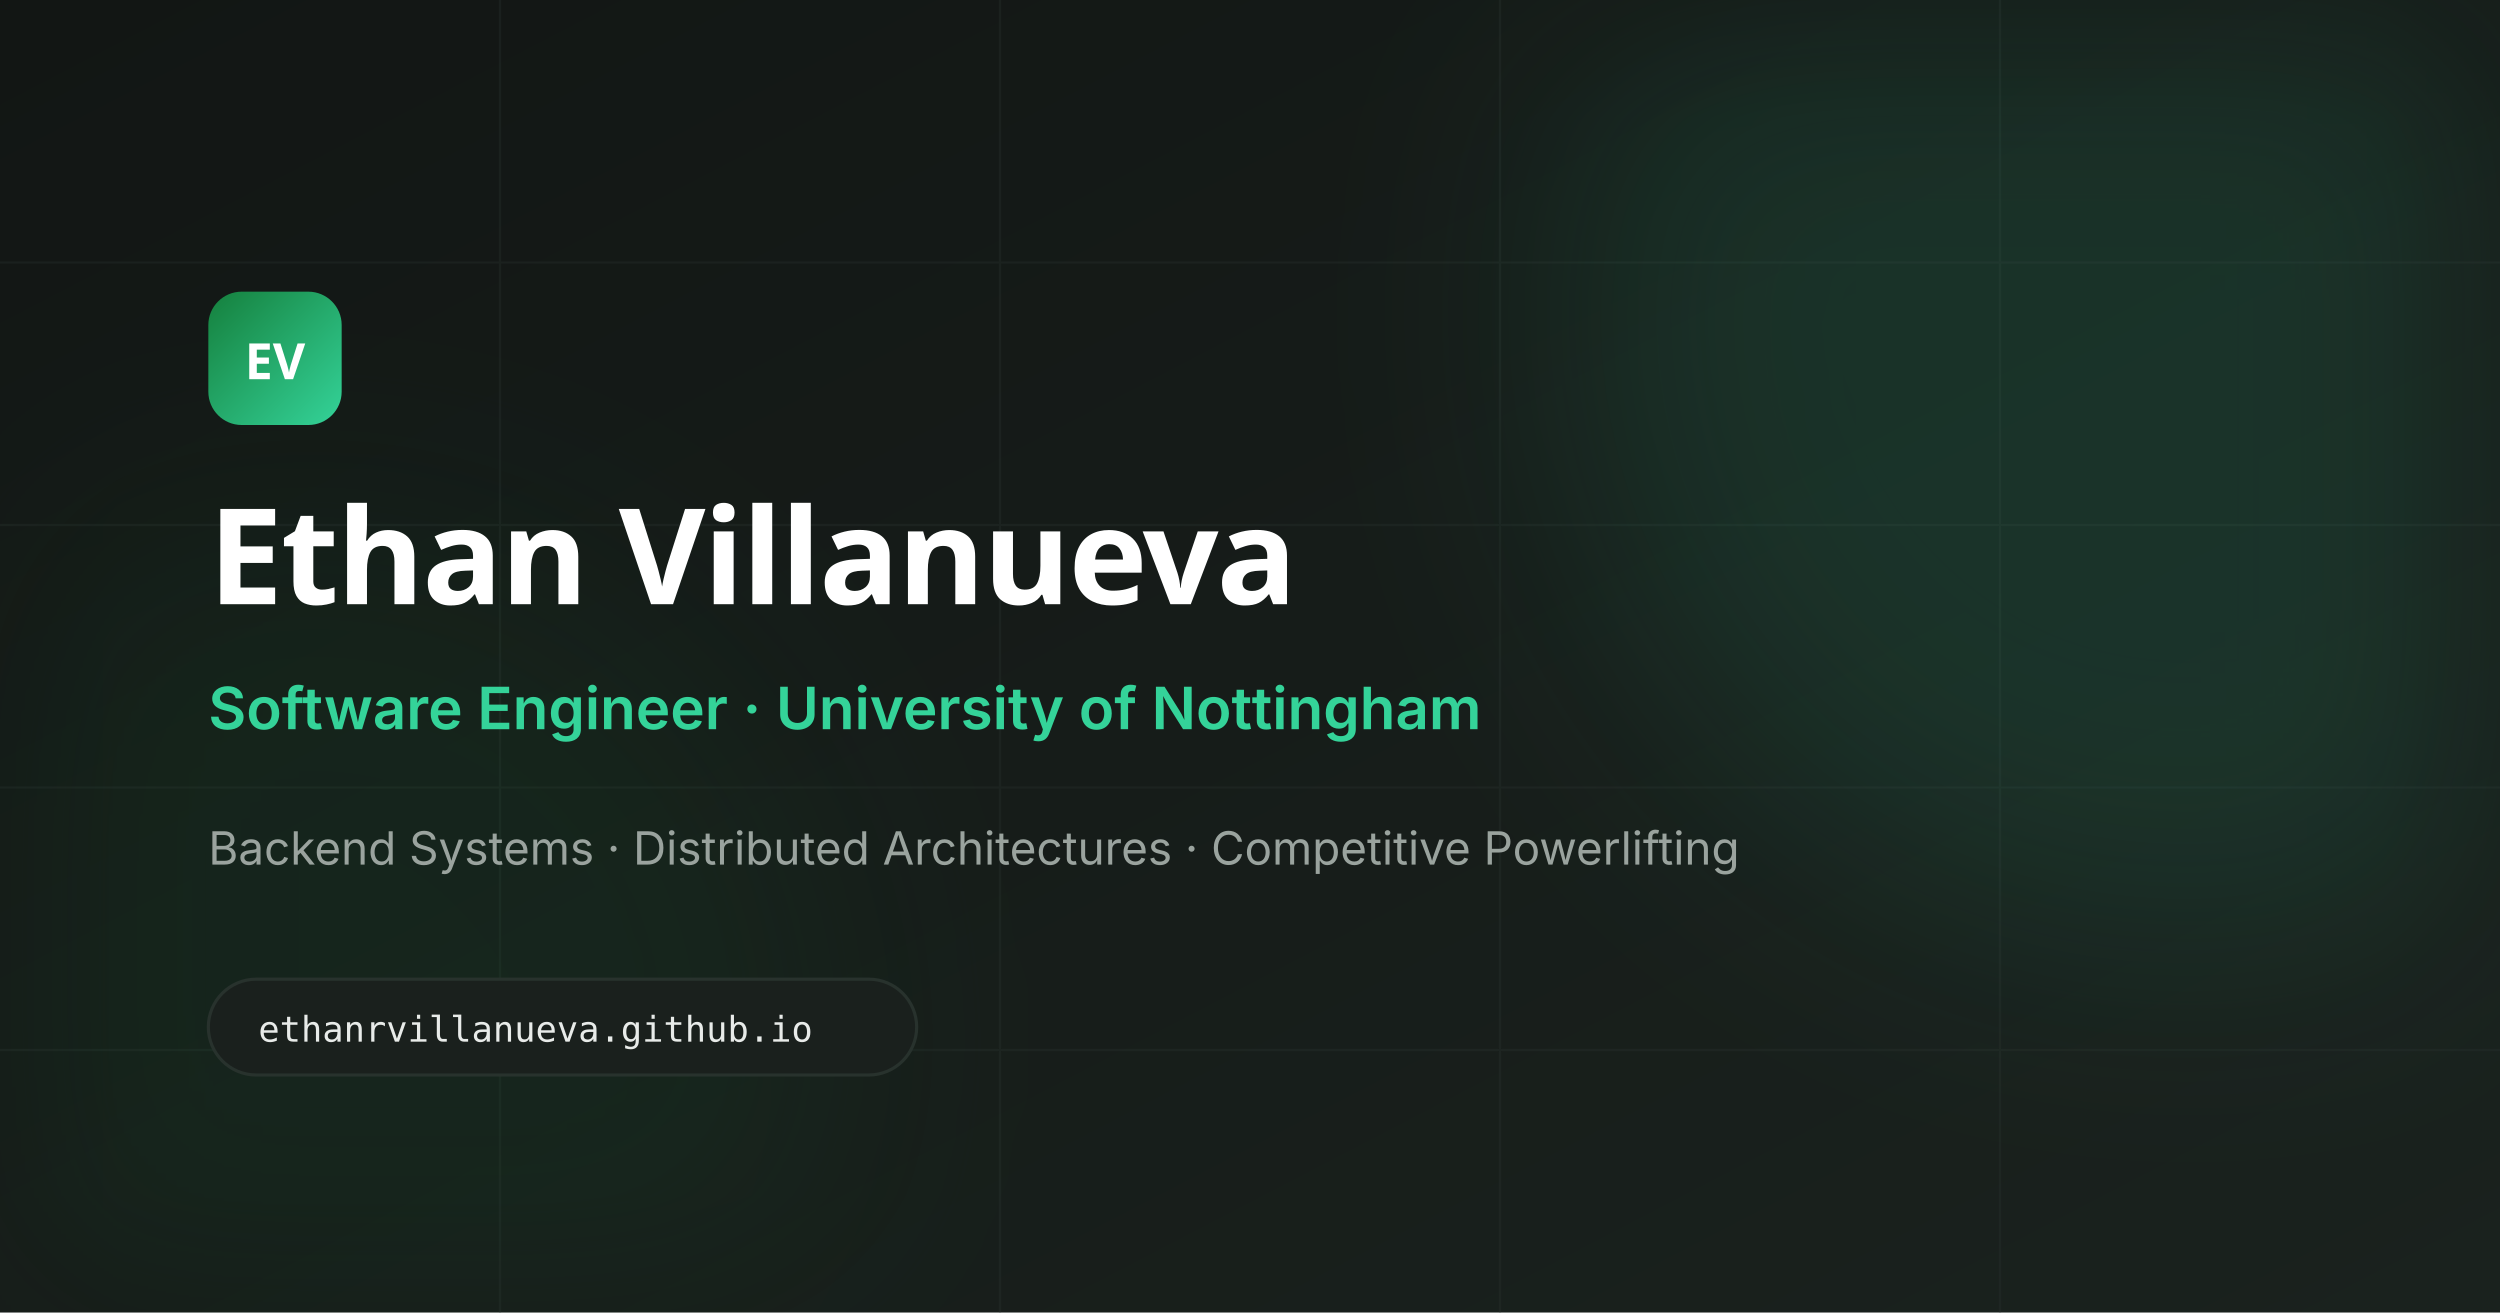
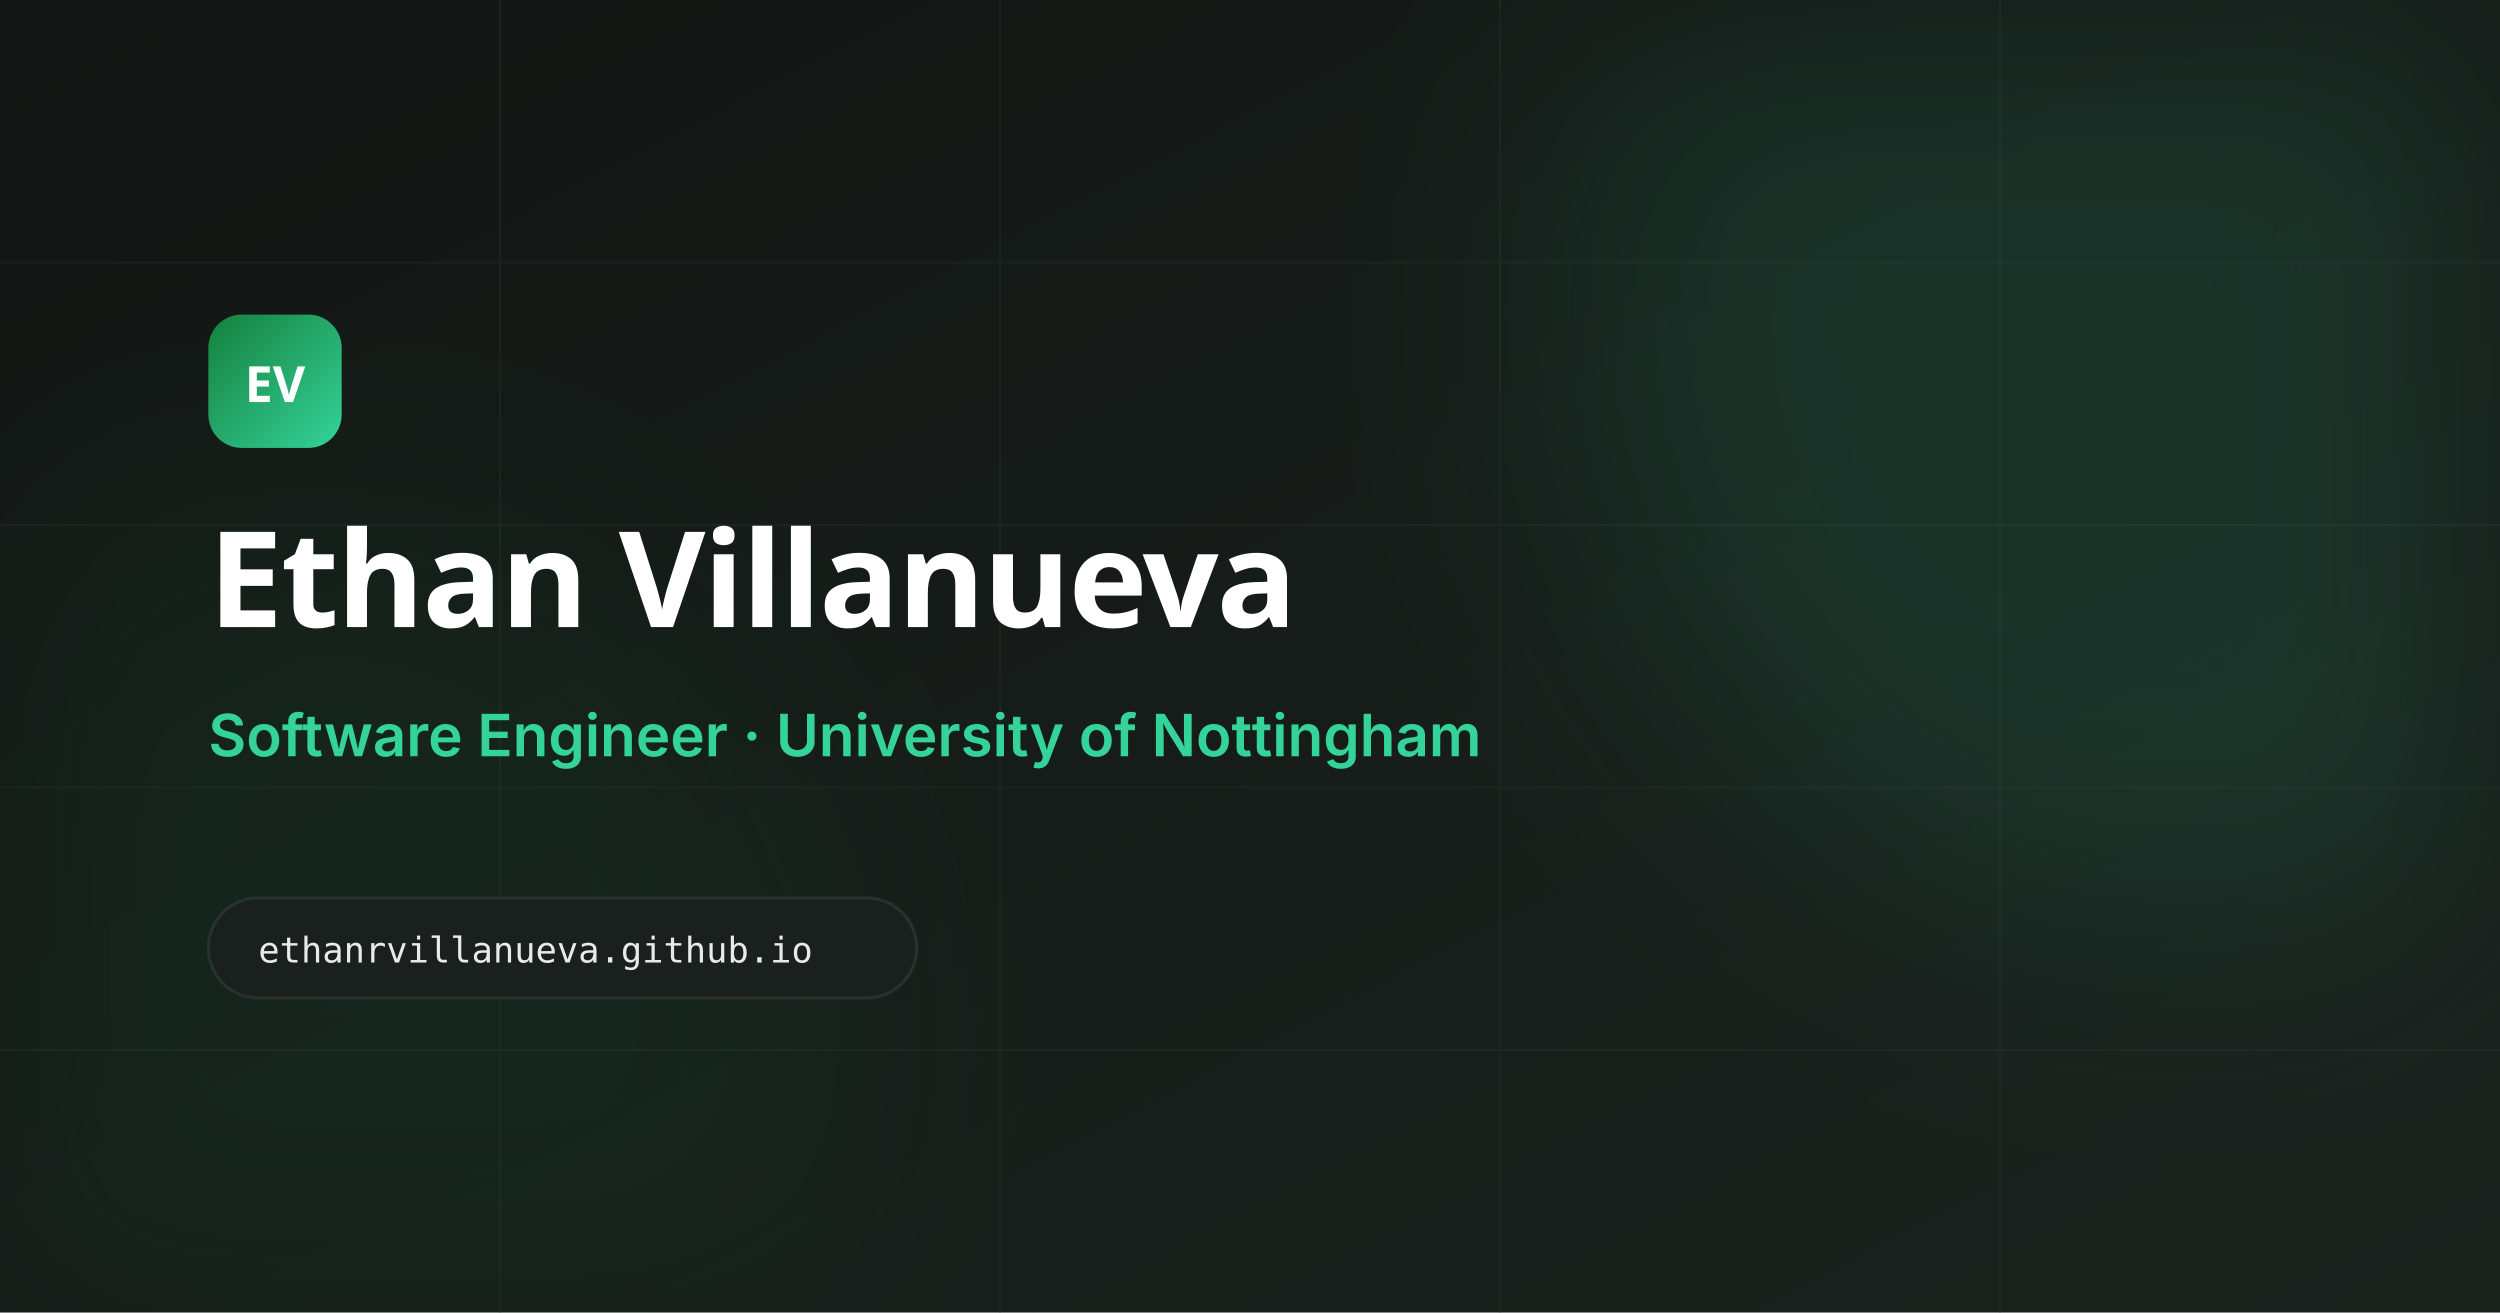
<svg xmlns="http://www.w3.org/2000/svg" viewBox="0 0 1200 630" width="1200" height="630">
  <defs>
    <linearGradient id="bg-grad" x1="0%" y1="0%" x2="100%" y2="100%">
      <stop offset="0%" stop-color="#121614" />
      <stop offset="100%" stop-color="#1A221E" />
    </linearGradient>
    <linearGradient id="accent-grad" x1="0%" y1="0%" x2="100%" y2="100%">
      <stop offset="0%" stop-color="#15803D" />
      <stop offset="100%" stop-color="#34D399" />
    </linearGradient>
  </defs>
  <rect width="1200" height="630" fill="url(#bg-grad)" />
  <g stroke="#28322D" stroke-width="1" opacity="0.35">
    <line x1="0" y1="126" x2="1200" y2="126" />
    <line x1="0" y1="252" x2="1200" y2="252" />
    <line x1="0" y1="378" x2="1200" y2="378" />
    <line x1="0" y1="504" x2="1200" y2="504" />
    <line x1="240" y1="0" x2="240" y2="630" />
    <line x1="480" y1="0" x2="480" y2="630" />
    <line x1="720" y1="0" x2="720" y2="630" />
    <line x1="960" y1="0" x2="960" y2="630" />
  </g>
  <circle cx="1050" cy="150" r="300" fill="#34D399" opacity="0.12" filter="blur(60px)" />
  <circle cx="150" cy="500" r="250" fill="#15803D" opacity="0.1" filter="blur(60px)" />
-   <g transform="translate(100, 140)">
+   <g transform="translate(100, 151)">
    <rect width="64" height="64" rx="16" fill="url(#accent-grad)" />
    <text x="32" y="42" text-anchor="middle" font-family="'Sora', system-ui, sans-serif" font-weight="700" font-size="24" fill="#FFFFFF">EV</text>
    <text x="0" y="150" font-family="'Sora', system-ui, sans-serif" font-weight="700" font-size="64" fill="#FFFFFF" letter-spacing="-1">Ethan Villanueva</text>
-     <text x="0" y="210" font-family="'Inter', system-ui, sans-serif" font-weight="600" font-size="28" fill="#34D399">Software Engineer · University of Nottingham</text>
-     <text x="0" y="275" font-family="'Inter', system-ui, sans-serif" font-weight="400" font-size="22" fill="#9AA39E">Backend Systems · Distributed Architectures · Competitive Powerlifting</text>
-     <rect x="0" y="330" width="340" height="46" rx="23" fill="#1A201D" stroke="#28322D" stroke-width="1.5" />
-     <text x="24" y="360" font-family="'JetBrains Mono', monospace" font-size="17" fill="#E8EBE9">ethanrvillanueva.github.io</text>
+     <text x="0" y="212" font-family="'Inter', system-ui, sans-serif" font-weight="600" font-size="28" fill="#34D399">Software Engineer · University of Nottingham</text>
+     <rect x="0" y="280" width="340" height="48" rx="24" fill="#1A201D" stroke="#28322D" stroke-width="1.5" />
+     <text x="24" y="311" font-family="'JetBrains Mono', monospace" font-size="17" fill="#E8EBE9">ethanrvillanueva.github.io</text>
  </g>
</svg>
